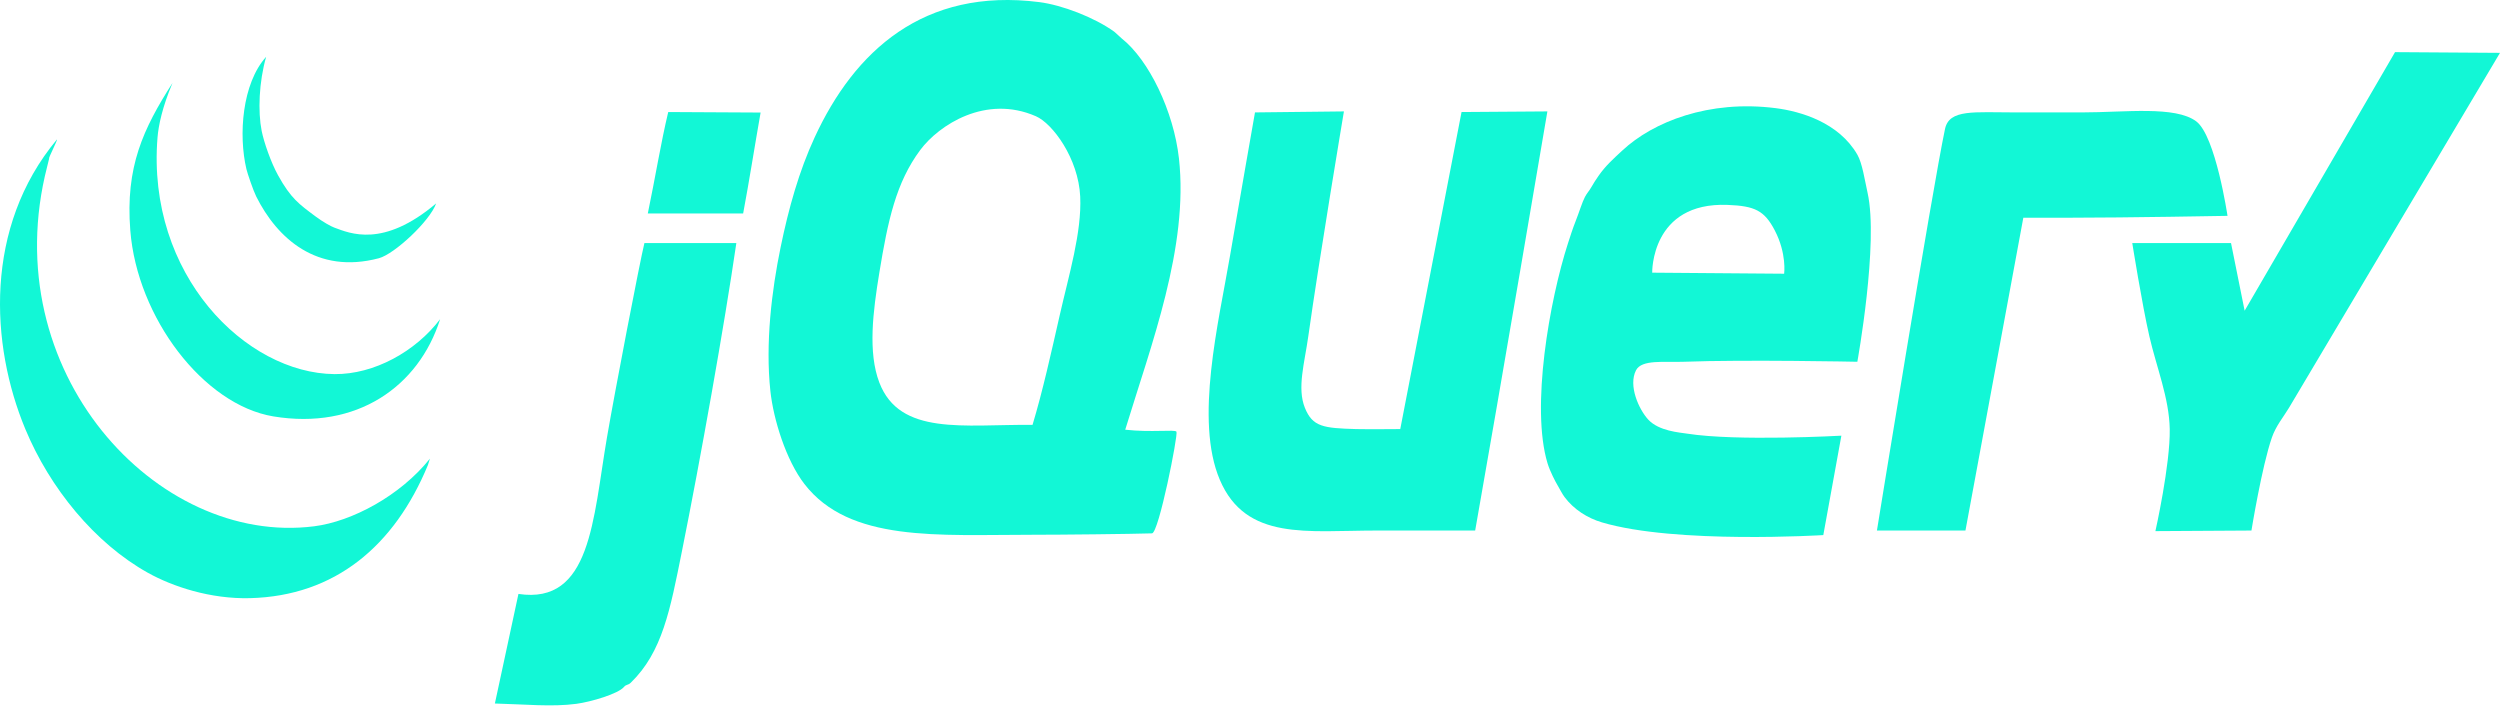
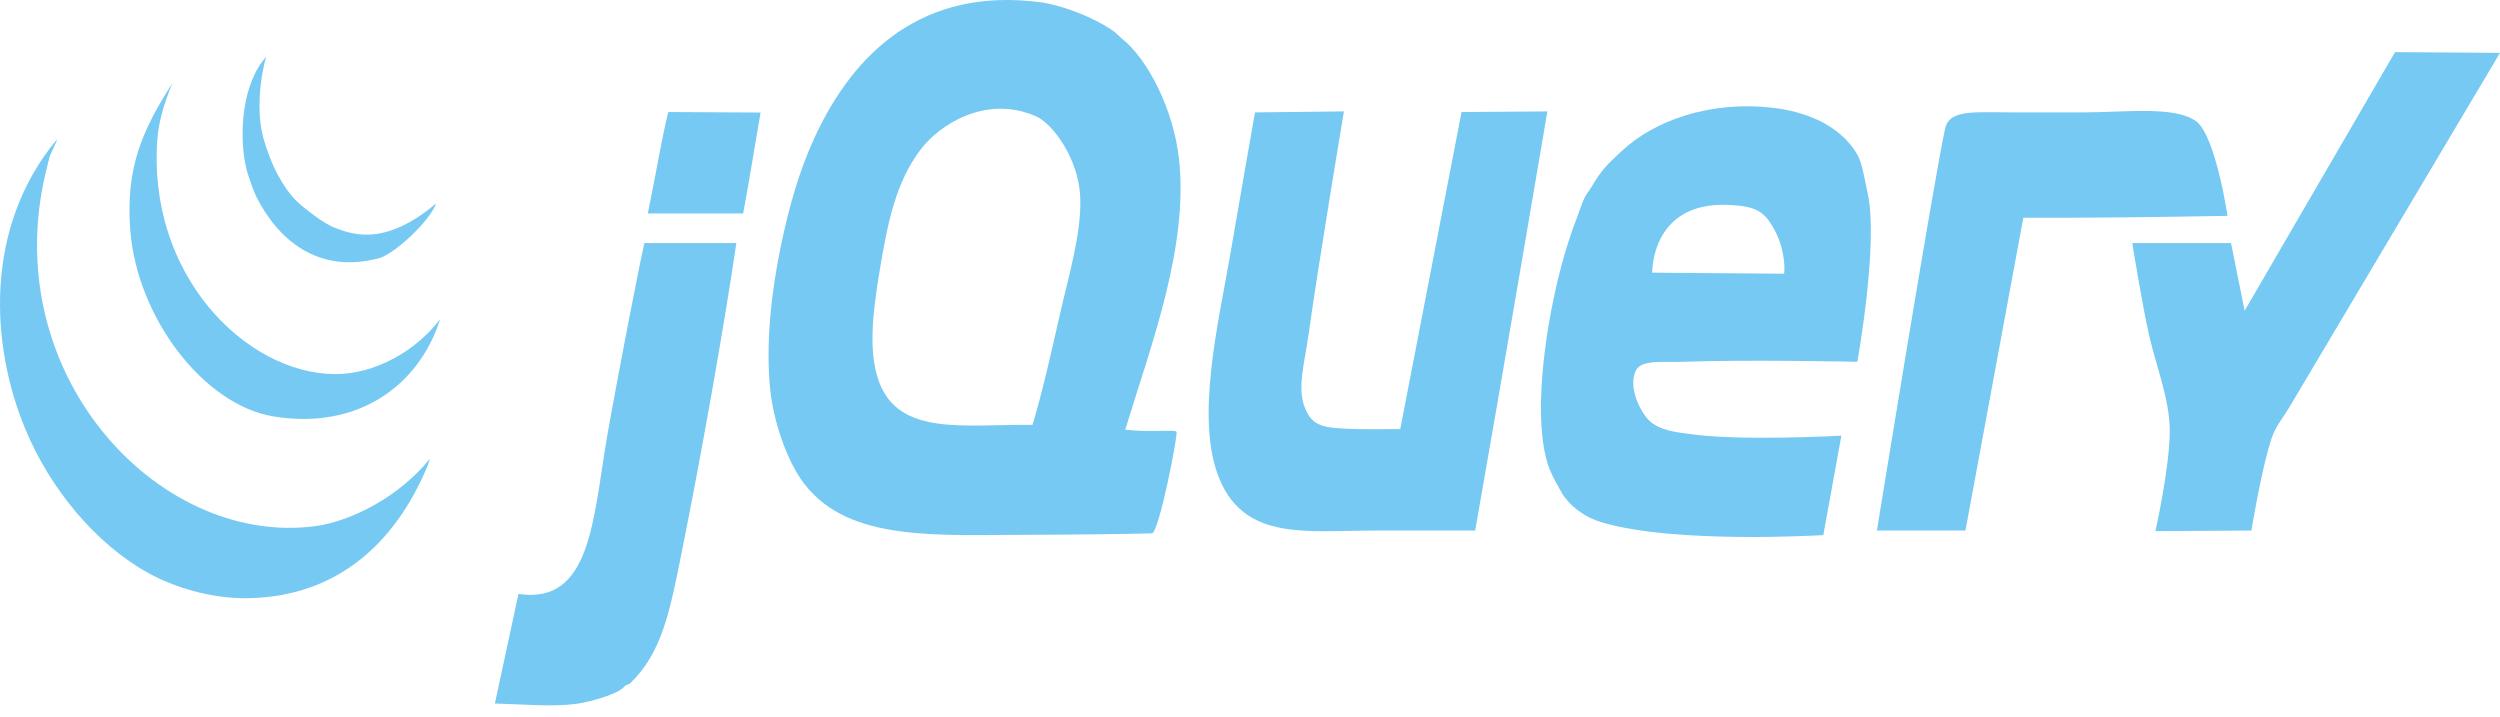
<svg xmlns="http://www.w3.org/2000/svg" width="178" height="51" viewBox="0 0 178 51" fill="none">
-   <path fill-rule="evenodd" clip-rule="evenodd" d="M170.526 3.712L178 3.763C178 3.763 164.104 27.14 162.97 29.045C162.601 29.662 162.041 30.327 161.758 31.152C161.04 33.226 160.303 37.774 160.303 37.774L153.465 37.816C153.465 37.816 154.529 33.075 154.485 30.55C154.446 28.344 153.539 26.141 153.031 23.928C152.517 21.689 151.818 17.307 151.818 17.307H158.849L159.818 22.123L170.526 3.712Z" fill="#12F7D6" />
-   <path fill-rule="evenodd" clip-rule="evenodd" d="M156.373 8.642C157.752 9.674 158.599 15.369 158.599 15.369C158.599 15.369 151.382 15.501 147.454 15.501H144.061L139.94 37.774H133.637C133.637 37.774 137.559 13.569 138.485 9.181C138.786 7.76 140.541 8.004 143.506 8.004H148.24C151.297 8.004 154.87 7.519 156.373 8.642Z" fill="#12F7D6" />
-   <path fill-rule="evenodd" clip-rule="evenodd" d="M127.031 19.489C127.031 19.489 127.227 18.059 126.364 16.404C125.627 14.992 124.946 14.664 123.007 14.589C117.531 14.376 117.637 19.414 117.637 19.414L127.031 19.489ZM132.97 13.719C133.773 17.313 132.243 25.758 132.243 25.758C132.243 25.758 124.255 25.593 119.88 25.758C118.519 25.81 116.891 25.575 116.486 26.36C115.916 27.462 116.694 29.157 117.353 29.873C118.112 30.697 119.591 30.791 120.122 30.875C123.673 31.435 131.106 31.02 131.106 31.02L129.819 38.098C129.819 38.098 119.315 38.752 114.062 37.195C113.024 36.889 112.052 36.269 111.395 35.389C111.216 35.149 111.06 34.821 110.89 34.538C110.755 34.312 110.36 33.569 110.183 32.982C108.983 29.012 110.323 21.406 111.637 17.331C111.79 16.858 111.981 16.26 112.183 15.751C112.435 15.116 112.648 14.4 112.849 14.02C112.985 13.758 113.153 13.59 113.293 13.343C113.455 13.051 113.644 12.768 113.819 12.516C114.304 11.817 114.854 11.323 115.516 10.71C117.705 8.675 121.666 7.095 126.425 7.7C128.216 7.928 130.922 8.723 132.243 11.011C132.597 11.622 132.771 12.834 132.97 13.719Z" fill="#12F7D6" />
-   <path fill-rule="evenodd" clip-rule="evenodd" d="M104.062 7.977L110.174 7.932C110.174 7.932 106.768 27.992 105.032 37.774H98.002C93.088 37.774 88.712 38.529 86.851 34.162C85.045 29.921 86.768 22.947 87.578 18.21C88.15 14.857 89.355 8.004 89.355 8.004L95.687 7.932C95.687 7.932 93.898 18.601 93.153 23.928C92.887 25.837 92.337 27.634 92.911 29.045C93.457 30.388 94.22 30.484 96.547 30.55C97.285 30.571 99.699 30.55 99.699 30.55L104.062 7.977Z" fill="#12F7D6" />
-   <path fill-rule="evenodd" clip-rule="evenodd" d="M75.457 22.423C76.097 19.6 77.03 16.54 76.911 13.996C76.783 11.275 74.946 8.798 73.76 8.278C70.189 6.712 66.846 8.901 65.518 10.685C63.799 12.997 63.217 15.697 62.609 19.414C62.156 22.174 61.785 25.087 62.609 27.239C64.068 31.044 68.618 30.213 73.517 30.249C74.245 27.829 74.846 25.111 75.457 22.423ZM83.942 11.287C84.64 17.59 81.961 24.546 80.116 30.595C81.998 30.806 83.646 30.562 83.765 30.736C83.888 30.963 82.504 37.957 82.022 37.975C80.528 38.023 75.581 38.075 73.517 38.075C66.785 38.075 60.487 38.619 57.276 34.463C55.971 32.774 55.07 29.879 54.851 27.841C54.488 24.44 54.943 20.696 55.579 17.608C56.153 14.821 56.89 12.19 58.003 9.782C60.832 3.652 65.753 -0.899 74.002 0.151C75.602 0.356 77.9 1.226 79.336 2.258C79.435 2.331 79.782 2.673 79.862 2.734C81.801 4.266 83.568 7.923 83.942 11.287Z" fill="#12F7D6" />
-   <path fill-rule="evenodd" clip-rule="evenodd" d="M54.155 8.013C53.748 10.315 53.341 12.925 52.912 15.2H46.124C46.65 12.678 47.053 10.171 47.578 7.977C49.751 7.977 51.77 8.013 54.155 8.013Z" fill="#12F7D6" />
-   <path fill-rule="evenodd" clip-rule="evenodd" d="M45.882 17.307H52.427C51.571 23.188 49.877 32.675 48.548 39.278C47.717 43.411 47.162 46.427 44.912 48.608C44.711 48.804 44.595 48.711 44.427 48.91C44.013 49.401 42.095 49.969 41.034 50.113C39.307 50.345 37.356 50.144 35.235 50.09C35.79 47.57 36.418 44.546 36.913 42.288C42.083 43.065 42.214 36.997 43.215 31.152C43.795 27.775 45.55 18.661 45.882 17.307Z" fill="#12F7D6" />
-   <path fill-rule="evenodd" clip-rule="evenodd" d="M30.609 32.657L30.469 33.108C28.078 38.887 23.843 42.433 17.802 42.589C14.978 42.661 12.287 41.762 10.53 40.783C6.736 38.667 3.546 34.743 1.803 30.55C-0.697 24.539 -1.147 16.178 4.05 9.933C4.13 9.933 3.42 11.287 3.5 11.287L3.357 11.865C-0.389 26.423 11.15 38.899 22.367 37.472C25.063 37.13 28.5 35.297 30.609 32.657Z" fill="#12F7D6" />
-   <path fill-rule="evenodd" clip-rule="evenodd" d="M23.822 26.637C26.644 26.661 29.591 25.024 31.337 22.725C29.81 27.537 25.388 30.631 19.459 29.647C14.494 28.822 9.764 22.619 9.277 16.404C8.921 11.88 10.191 9.181 12.283 5.906C11.556 7.619 11.284 8.94 11.216 9.782C10.421 19.567 17.512 26.586 23.822 26.637Z" fill="#12F7D6" />
-   <path fill-rule="evenodd" clip-rule="evenodd" d="M31.053 14.484C30.614 15.733 28.088 18.092 26.973 18.387C22.556 19.555 19.727 16.955 18.246 13.996C18.026 13.554 17.618 12.347 17.545 12.04C16.971 9.614 17.235 5.945 18.949 4.046C18.433 5.852 18.358 7.949 18.629 9.313C18.794 10.137 19.296 11.577 19.798 12.482C20.711 14.132 21.291 14.532 22.464 15.408C22.993 15.802 23.56 16.118 23.805 16.206C24.917 16.612 27.266 17.683 31.053 14.484Z" fill="#12F7D6" />
+   <path fill-rule="evenodd" clip-rule="evenodd" d="M170.526 3.712L178 3.763C178 3.763 164.104 27.14 162.97 29.045C162.601 29.662 162.041 30.327 161.758 31.152C161.04 33.226 160.303 37.774 160.303 37.774L153.465 37.816C153.465 37.816 154.529 33.075 154.485 30.55C154.446 28.344 153.539 26.141 153.031 23.928C152.517 21.689 151.818 17.307 151.818 17.307H158.849L159.818 22.123L170.526 3.712Z" fill="#75C9F2" />
+   <path fill-rule="evenodd" clip-rule="evenodd" d="M156.373 8.642C157.752 9.674 158.599 15.369 158.599 15.369C158.599 15.369 151.382 15.501 147.454 15.501H144.061L139.94 37.774H133.637C133.637 37.774 137.559 13.569 138.485 9.181C138.786 7.76 140.541 8.004 143.506 8.004H148.24C151.297 8.004 154.87 7.519 156.373 8.642Z" fill="#75C9F2" />
+   <path fill-rule="evenodd" clip-rule="evenodd" d="M127.031 19.489C127.031 19.489 127.227 18.059 126.364 16.404C125.627 14.992 124.946 14.664 123.007 14.589C117.531 14.376 117.637 19.414 117.637 19.414L127.031 19.489ZM132.97 13.719C133.773 17.313 132.243 25.758 132.243 25.758C132.243 25.758 124.255 25.593 119.88 25.758C118.519 25.81 116.891 25.575 116.486 26.36C115.916 27.462 116.694 29.157 117.353 29.873C118.112 30.697 119.591 30.791 120.122 30.875C123.673 31.435 131.106 31.02 131.106 31.02L129.819 38.098C129.819 38.098 119.315 38.752 114.062 37.195C113.024 36.889 112.052 36.269 111.395 35.389C111.216 35.149 111.06 34.821 110.89 34.538C110.755 34.312 110.36 33.569 110.183 32.982C108.983 29.012 110.323 21.406 111.637 17.331C111.79 16.858 111.981 16.26 112.183 15.751C112.435 15.116 112.648 14.4 112.849 14.02C112.985 13.758 113.153 13.59 113.293 13.343C113.455 13.051 113.644 12.768 113.819 12.516C114.304 11.817 114.854 11.323 115.516 10.71C117.705 8.675 121.666 7.095 126.425 7.7C128.216 7.928 130.922 8.723 132.243 11.011C132.597 11.622 132.771 12.834 132.97 13.719Z" fill="#75C9F2" />
+   <path fill-rule="evenodd" clip-rule="evenodd" d="M104.062 7.977L110.174 7.932C110.174 7.932 106.768 27.992 105.032 37.774H98.002C93.088 37.774 88.712 38.529 86.851 34.162C85.045 29.921 86.768 22.947 87.578 18.21C88.15 14.857 89.355 8.004 89.355 8.004L95.687 7.932C95.687 7.932 93.898 18.601 93.153 23.928C92.887 25.837 92.337 27.634 92.911 29.045C93.457 30.388 94.22 30.484 96.547 30.55C97.285 30.571 99.699 30.55 99.699 30.55L104.062 7.977Z" fill="#75C9F2" />
+   <path fill-rule="evenodd" clip-rule="evenodd" d="M75.457 22.423C76.097 19.6 77.03 16.54 76.911 13.996C76.783 11.275 74.946 8.798 73.76 8.278C70.189 6.712 66.846 8.901 65.518 10.685C63.799 12.997 63.217 15.697 62.609 19.414C62.156 22.174 61.785 25.087 62.609 27.239C64.068 31.044 68.618 30.213 73.517 30.249C74.245 27.829 74.846 25.111 75.457 22.423ZM83.942 11.287C84.64 17.59 81.961 24.546 80.116 30.595C81.998 30.806 83.646 30.562 83.765 30.736C83.888 30.963 82.504 37.957 82.022 37.975C80.528 38.023 75.581 38.075 73.517 38.075C66.785 38.075 60.487 38.619 57.276 34.463C55.971 32.774 55.07 29.879 54.851 27.841C54.488 24.44 54.943 20.696 55.579 17.608C56.153 14.821 56.89 12.19 58.003 9.782C60.832 3.652 65.753 -0.899 74.002 0.151C75.602 0.356 77.9 1.226 79.336 2.258C79.435 2.331 79.782 2.673 79.862 2.734C81.801 4.266 83.568 7.923 83.942 11.287Z" fill="#75C9F2" />
+   <path fill-rule="evenodd" clip-rule="evenodd" d="M54.155 8.013C53.748 10.315 53.341 12.925 52.912 15.2H46.124C46.65 12.678 47.053 10.171 47.578 7.977C49.751 7.977 51.77 8.013 54.155 8.013Z" fill="#75C9F2" />
+   <path fill-rule="evenodd" clip-rule="evenodd" d="M45.882 17.307H52.427C51.571 23.188 49.877 32.675 48.548 39.278C47.717 43.411 47.162 46.427 44.912 48.608C44.711 48.804 44.595 48.711 44.427 48.91C44.013 49.401 42.095 49.969 41.034 50.113C39.307 50.345 37.356 50.144 35.235 50.09C35.79 47.57 36.418 44.546 36.913 42.288C42.083 43.065 42.214 36.997 43.215 31.152C43.795 27.775 45.55 18.661 45.882 17.307Z" fill="#75C9F2" />
+   <path fill-rule="evenodd" clip-rule="evenodd" d="M30.609 32.657L30.469 33.108C28.078 38.887 23.843 42.433 17.802 42.589C14.978 42.661 12.287 41.762 10.53 40.783C6.736 38.667 3.546 34.743 1.803 30.55C-0.697 24.539 -1.147 16.178 4.05 9.933C4.13 9.933 3.42 11.287 3.5 11.287L3.357 11.865C-0.389 26.423 11.15 38.899 22.367 37.472C25.063 37.13 28.5 35.297 30.609 32.657Z" fill="#75C9F2" />
+   <path fill-rule="evenodd" clip-rule="evenodd" d="M23.822 26.637C26.644 26.661 29.591 25.024 31.337 22.725C29.81 27.537 25.388 30.631 19.459 29.647C14.494 28.822 9.764 22.619 9.277 16.404C8.921 11.88 10.191 9.181 12.283 5.906C11.556 7.619 11.284 8.94 11.216 9.782C10.421 19.567 17.512 26.586 23.822 26.637Z" fill="#75C9F2" />
+   <path fill-rule="evenodd" clip-rule="evenodd" d="M31.053 14.484C30.614 15.733 28.088 18.092 26.973 18.387C22.556 19.555 19.727 16.955 18.246 13.996C18.026 13.554 17.618 12.347 17.545 12.04C16.971 9.614 17.235 5.945 18.949 4.046C18.433 5.852 18.358 7.949 18.629 9.313C18.794 10.137 19.296 11.577 19.798 12.482C20.711 14.132 21.291 14.532 22.464 15.408C22.993 15.802 23.56 16.118 23.805 16.206C24.917 16.612 27.266 17.683 31.053 14.484Z" fill="#75C9F2" />
</svg>
